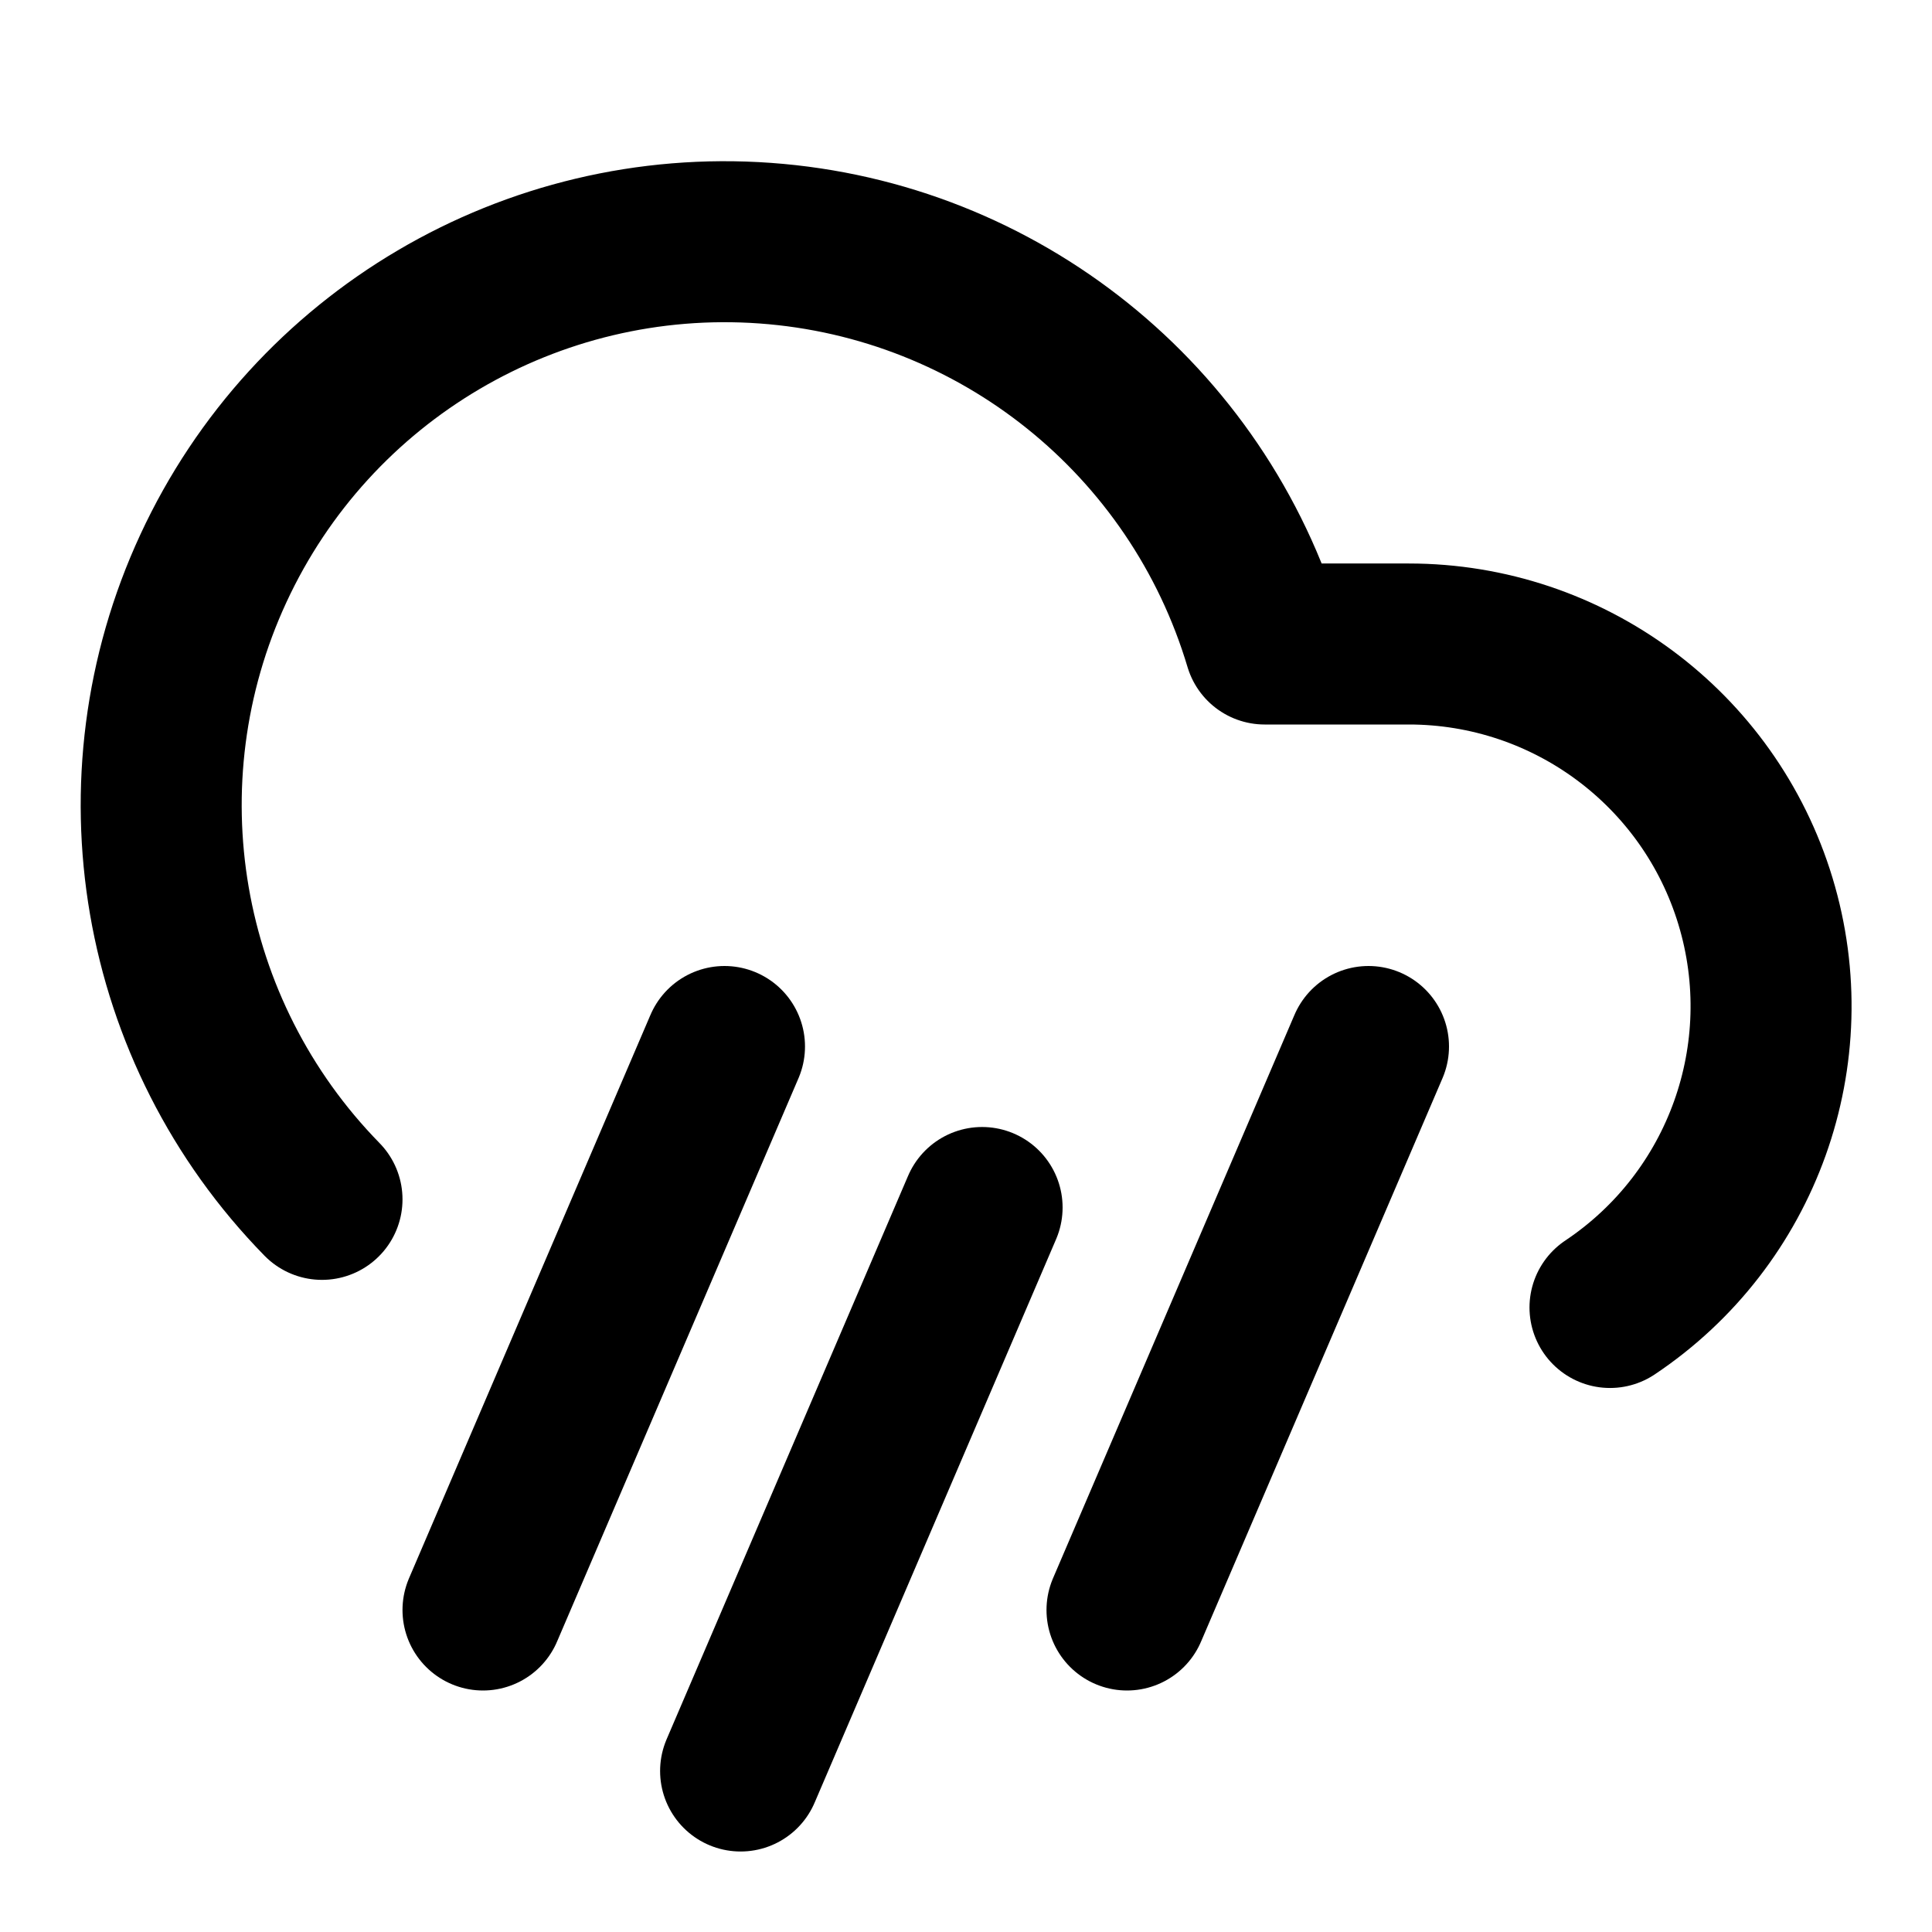
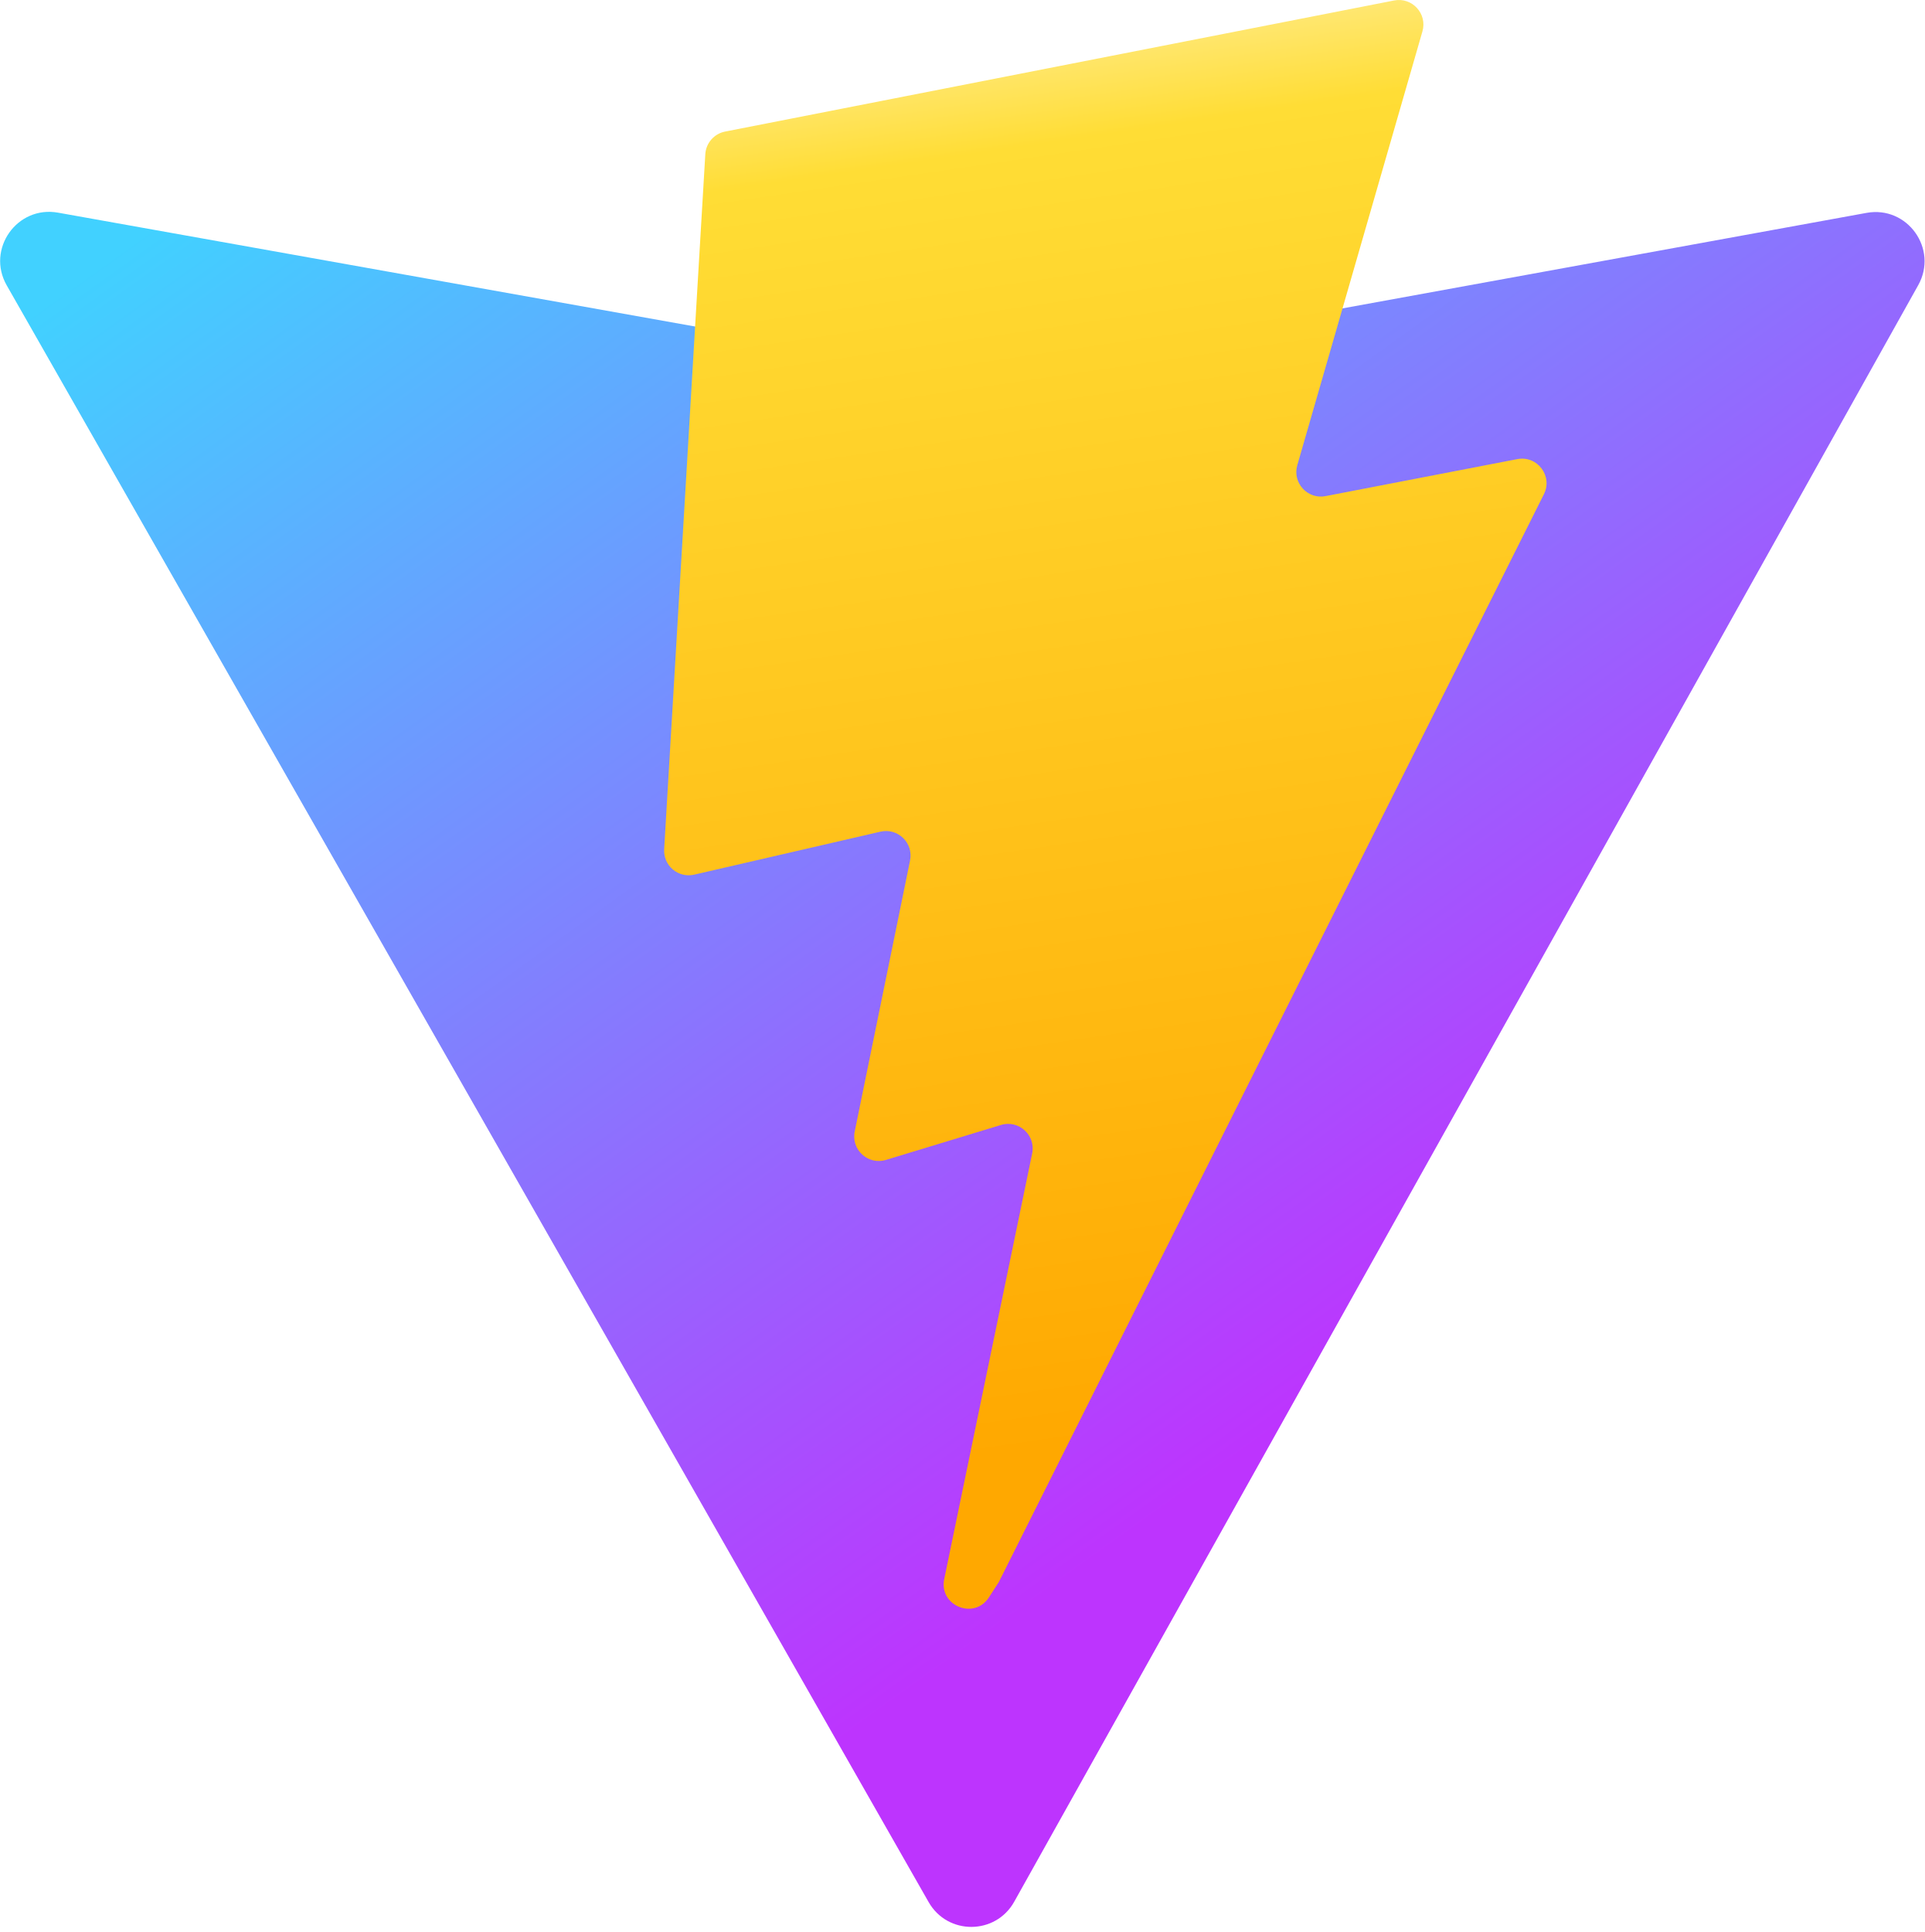
- <svg xmlns="http://www.w3.org/2000/svg" width="24" height="24" viewBox="0 0 24 24" fill="none" stroke="currentColor" stroke-width="2" stroke-linecap="round" stroke-linejoin="round" class="lucide lucide-cloud-rain-wind-icon lucide-cloud-rain-wind">
-   <path d="M4 14.899A7 7 0 1 1 15.71 8h1.79a4.5 4.5 0 0 1 2.5 8.242" />
-   <path d="m9.2 22 3-7" />
-   <path d="m9 13-3 7" />
-   <path d="m17 13-3 7" />
+ <svg xmlns="http://www.w3.org/2000/svg" aria-hidden="true" role="img" class="iconify iconify--logos" width="31.88" height="32" preserveAspectRatio="xMidYMid meet" viewBox="0 0 256 257">
+   <defs>
+     <linearGradient id="IconifyId1813088fe1fbc01fb466" x1="-.828%" x2="57.636%" y1="7.652%" y2="78.411%">
+       <stop offset="0%" stop-color="#41D1FF" />
+       <stop offset="100%" stop-color="#BD34FE" />
+     </linearGradient>
+     <linearGradient id="IconifyId1813088fe1fbc01fb467" x1="43.376%" x2="50.316%" y1="2.242%" y2="89.03%">
+       <stop offset="0%" stop-color="#FFEA83" />
+       <stop offset="8.333%" stop-color="#FFDD35" />
+       <stop offset="100%" stop-color="#FFA800" />
+     </linearGradient>
+   </defs>
+   <path fill="url(#IconifyId1813088fe1fbc01fb466)" d="M255.153 37.938L134.897 252.976c-2.483 4.44-8.862 4.466-11.382.048L.875 37.958c-2.746-4.814 1.371-10.646 6.827-9.67l120.385 21.517a6.537 6.537 0 0 0 2.322-.004l117.867-21.483c5.438-.991 9.574 4.796 6.877 9.62Z" />
+   <path fill="url(#IconifyId1813088fe1fbc01fb467)" d="M185.432.063L96.44 17.501a3.268 3.268 0 0 0-2.634 3.014l-5.474 92.456a3.268 3.268 0 0 0 3.997 3.378l24.777-5.718c2.318-.535 4.413 1.507 3.936 3.838l-7.361 36.047c-.495 2.426 1.782 4.5 4.151 3.78l15.304-4.649c2.372-.72 4.652 1.36 4.15 3.788l-11.698 56.621c-.732 3.542 3.979 5.473 5.943 2.437l1.313-2.028l72.516-144.72c1.215-2.423-.88-5.186-3.54-4.672l-25.505 4.922c-2.396.462-4.435-1.77-3.759-4.114l16.646-57.705c.677-2.35-1.37-4.583-3.769-4.113Z" />
</svg>
